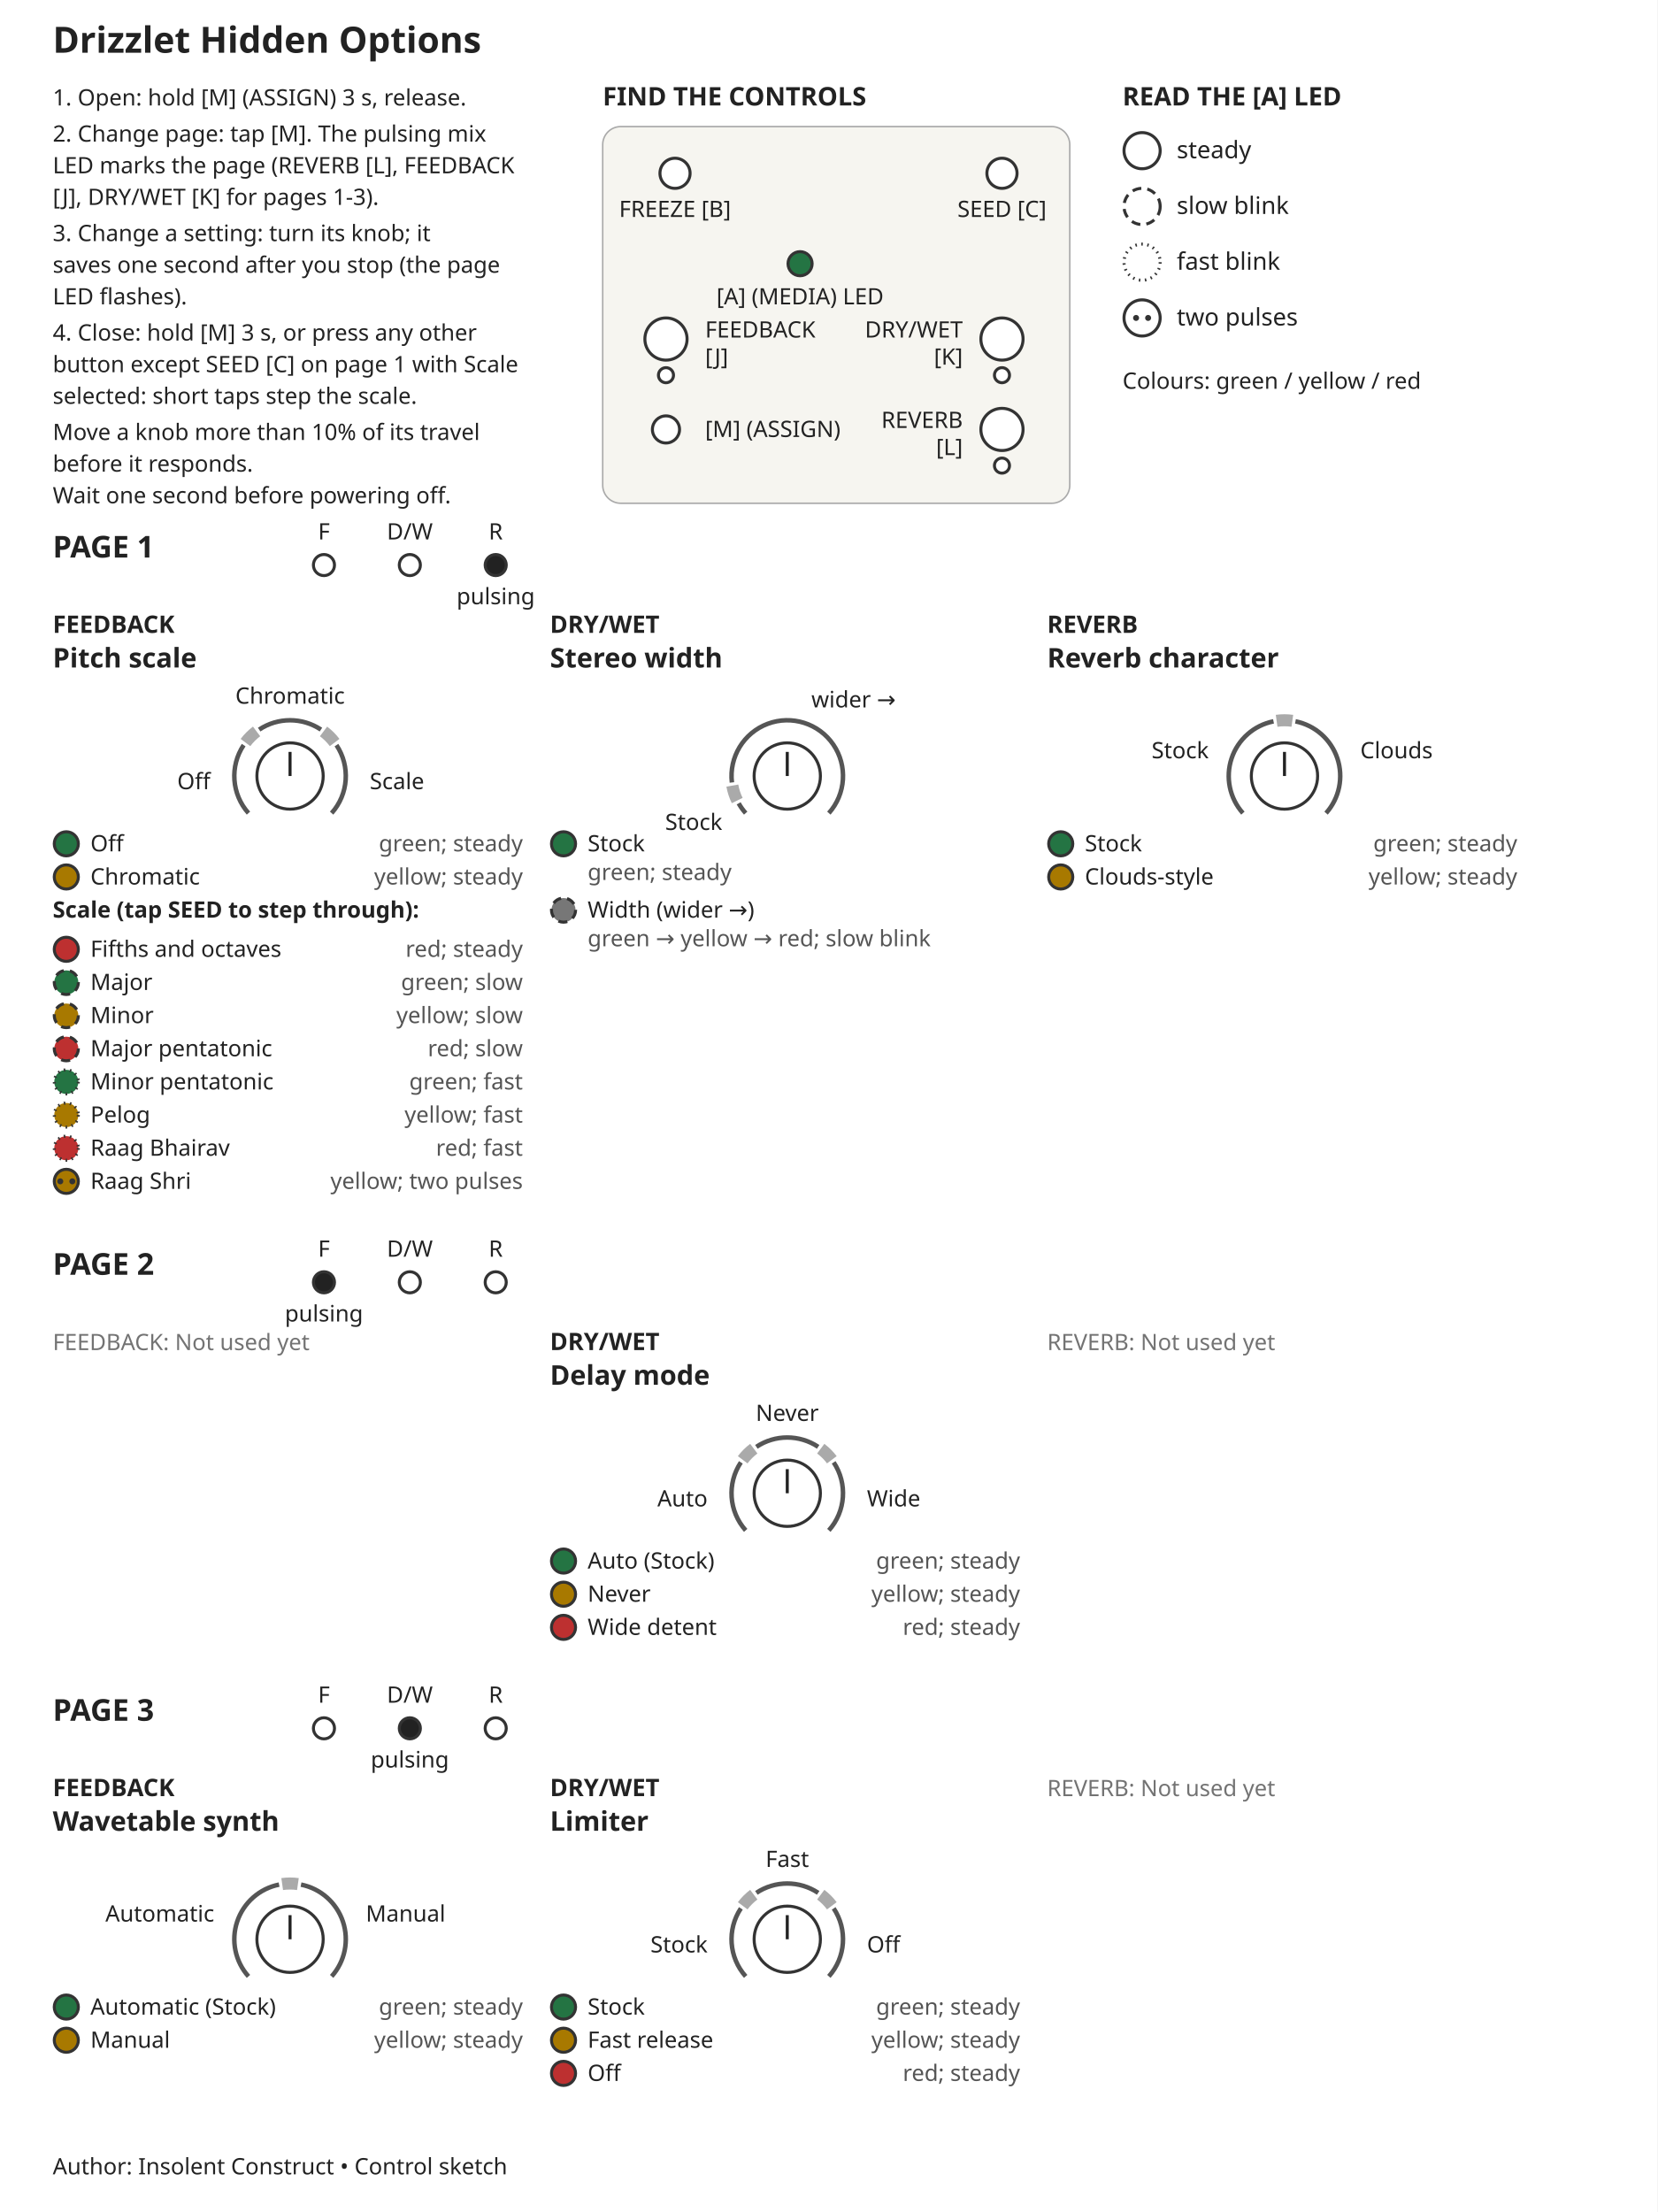
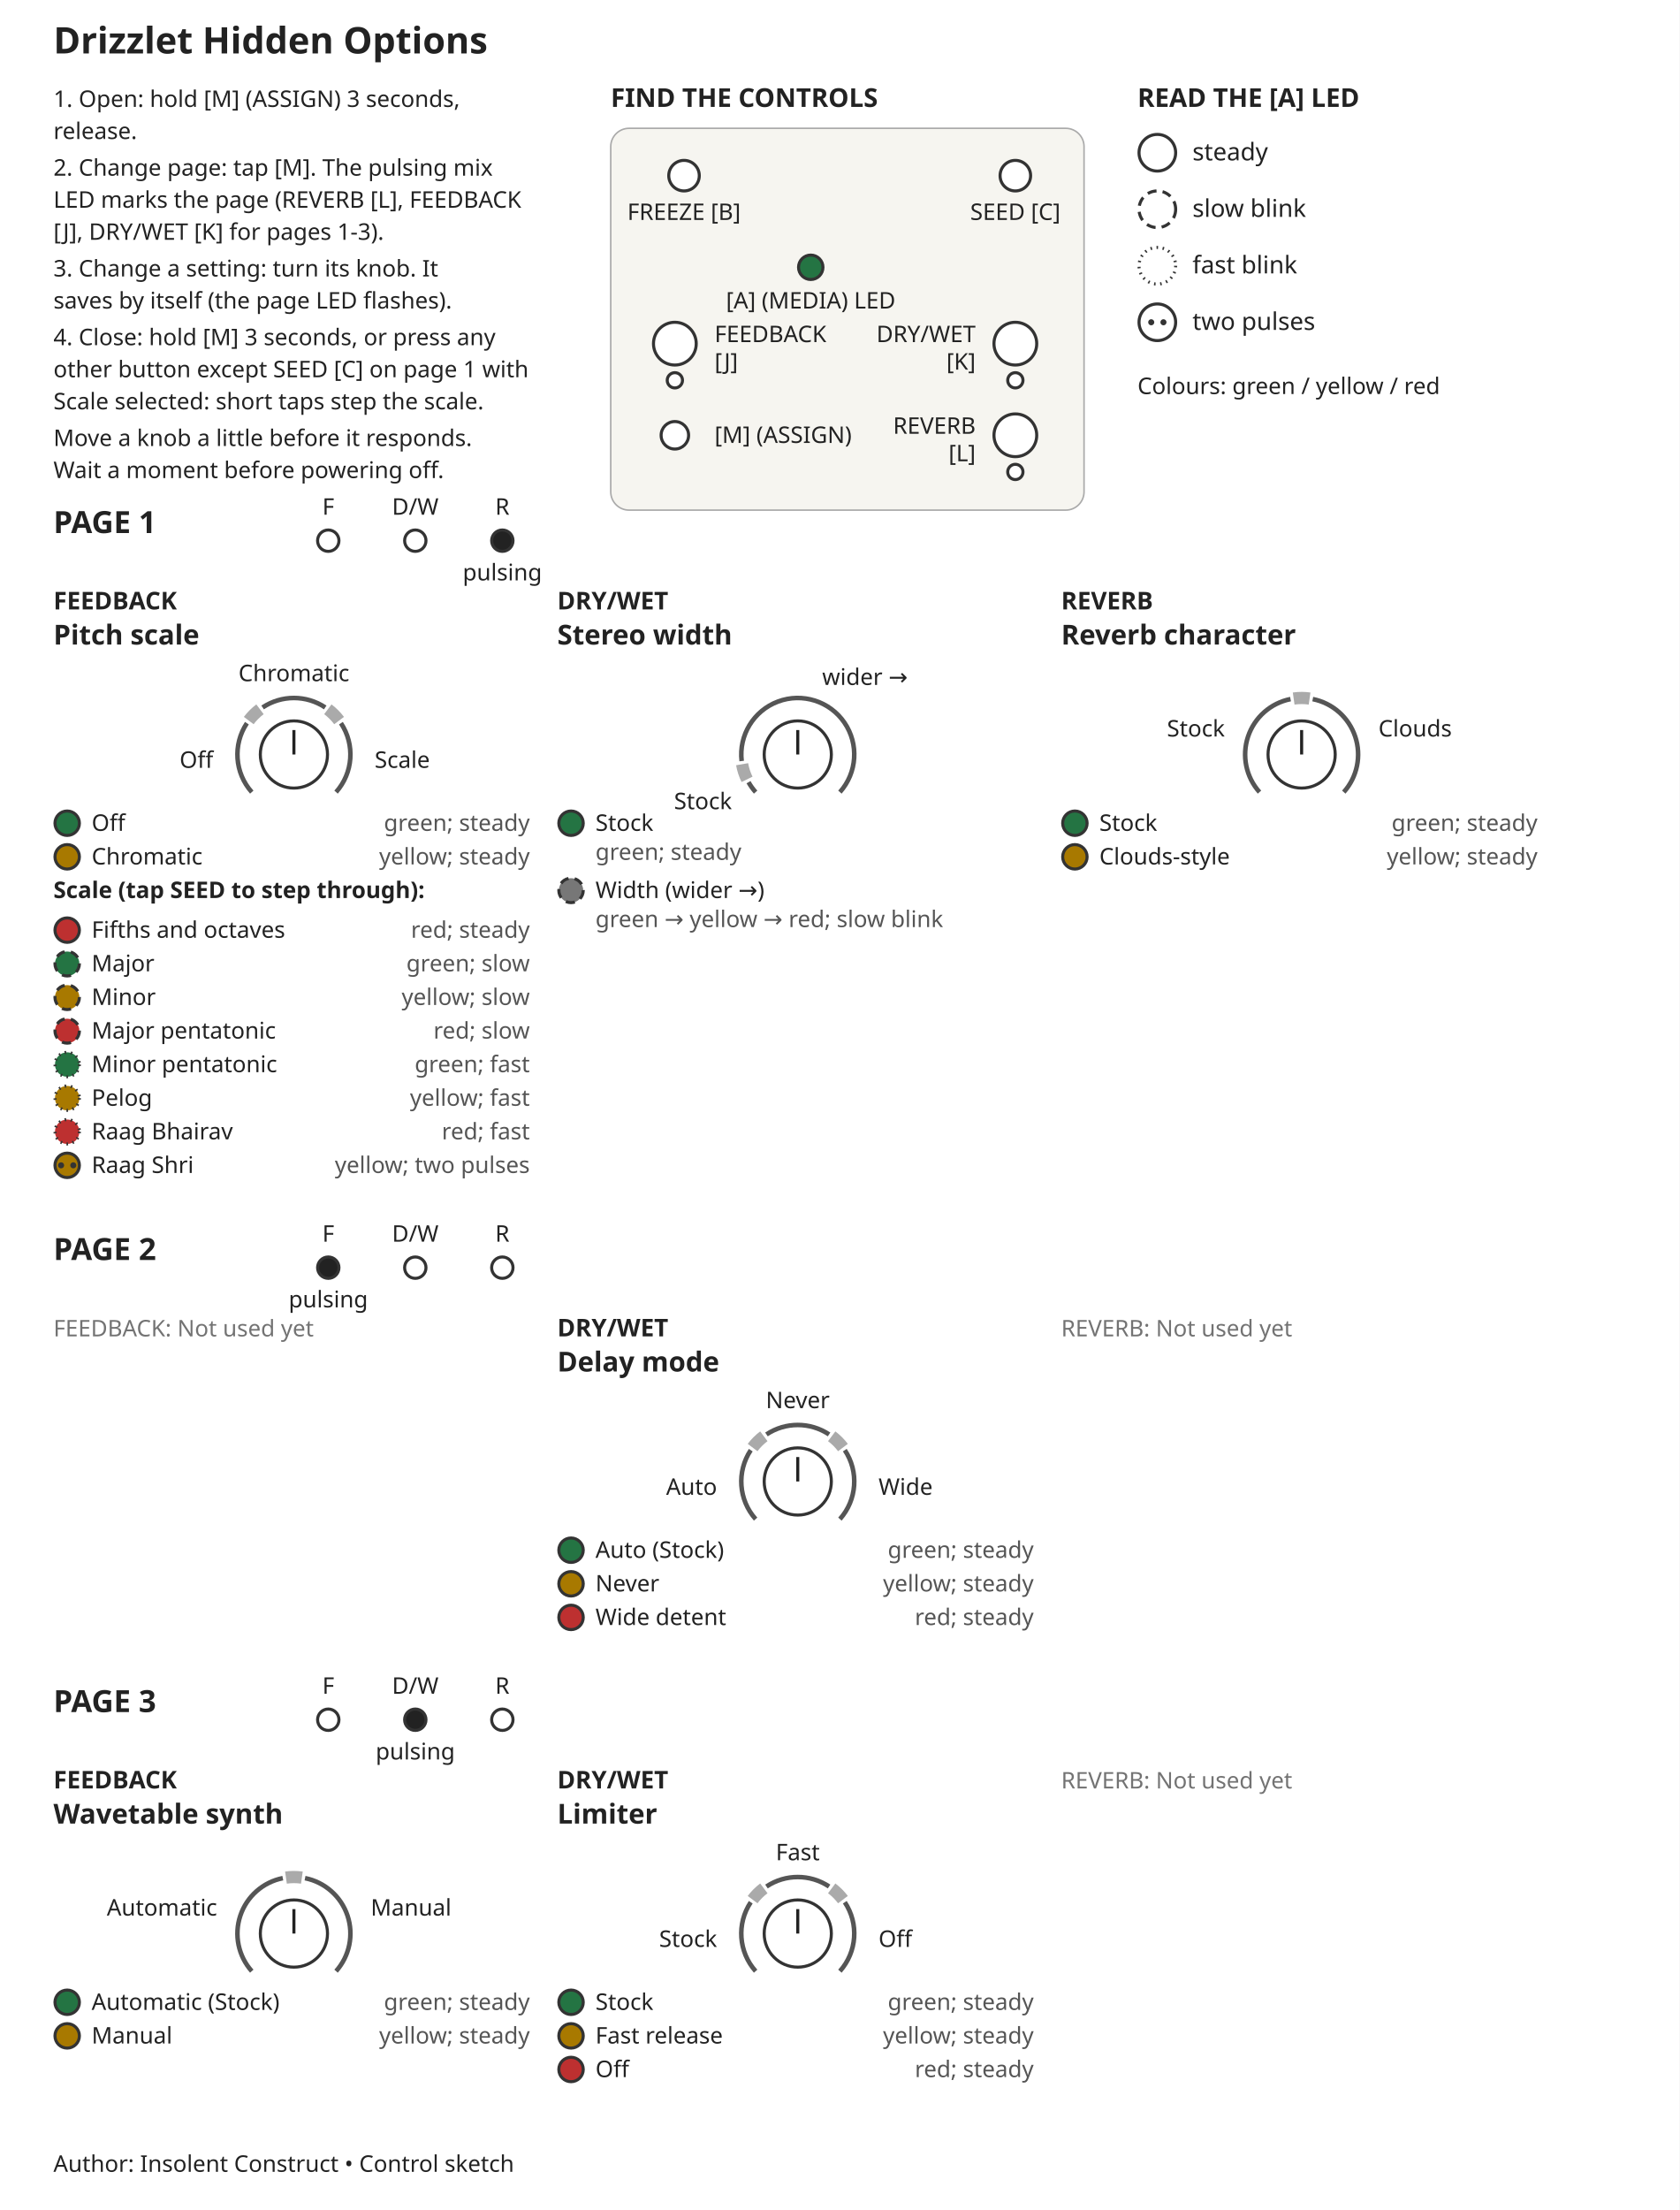
- <svg xmlns="http://www.w3.org/2000/svg" width="190mm" height="253.56mm" viewBox="0 0 1100 1468" role="img" aria-labelledby="title desc">
+ <svg xmlns="http://www.w3.org/2000/svg" width="190mm" height="249.94mm" viewBox="0 0 1100 1447" role="img" aria-labelledby="title desc">
  <rect width="100%" height="100%" fill="white" />
  <g font-family="sans-serif" fill="#222">
    <text x="35" y="35" font-size="24" font-weight="bold" fill="#222" text-anchor="start">Drizzlet Hidden Options</text>
-     <text x="35" y="70" font-size="15" font-weight="normal" fill="#222" text-anchor="start">1. Open: hold [M] (ASSIGN) 3 s, release.</text>
-     <text x="35" y="94" font-size="15" font-weight="normal" fill="#222" text-anchor="start">2. Change page: tap [M]. The pulsing mix</text>
-     <text x="35" y="115" font-size="15" font-weight="normal" fill="#222" text-anchor="start">LED marks the page (REVERB [L], FEEDBACK</text>
-     <text x="35" y="136" font-size="15" font-weight="normal" fill="#222" text-anchor="start">[J], DRY/WET [K] for pages 1-3).</text>
-     <text x="35" y="160" font-size="15" font-weight="normal" fill="#222" text-anchor="start">3. Change a setting: turn its knob; it</text>
-     <text x="35" y="181" font-size="15" font-weight="normal" fill="#222" text-anchor="start">saves one second after you stop (the page</text>
-     <text x="35" y="202" font-size="15" font-weight="normal" fill="#222" text-anchor="start">LED flashes).</text>
-     <text x="35" y="226" font-size="15" font-weight="normal" fill="#222" text-anchor="start">4. Close: hold [M] 3 s, or press any other</text>
-     <text x="35" y="247" font-size="15" font-weight="normal" fill="#222" text-anchor="start">button except SEED [C] on page 1 with Scale</text>
-     <text x="35" y="268" font-size="15" font-weight="normal" fill="#222" text-anchor="start">selected: short taps step the scale.</text>
-     <text x="35" y="292" font-size="15" font-weight="normal" fill="#222" text-anchor="start">Move a knob more than 10% of its travel</text>
-     <text x="35" y="313" font-size="15" font-weight="normal" fill="#222" text-anchor="start">before it responds.</text>
-     <text x="35" y="334" font-size="15" font-weight="normal" fill="#222" text-anchor="start">Wait one second before powering off.</text>
+     <text x="35" y="70" font-size="15" font-weight="normal" fill="#222" text-anchor="start">1. Open: hold [M] (ASSIGN) 3 seconds,</text>
+     <text x="35" y="91" font-size="15" font-weight="normal" fill="#222" text-anchor="start">release.</text>
+     <text x="35" y="115" font-size="15" font-weight="normal" fill="#222" text-anchor="start">2. Change page: tap [M]. The pulsing mix</text>
+     <text x="35" y="136" font-size="15" font-weight="normal" fill="#222" text-anchor="start">LED marks the page (REVERB [L], FEEDBACK</text>
+     <text x="35" y="157" font-size="15" font-weight="normal" fill="#222" text-anchor="start">[J], DRY/WET [K] for pages 1-3).</text>
+     <text x="35" y="181" font-size="15" font-weight="normal" fill="#222" text-anchor="start">3. Change a setting: turn its knob. It</text>
+     <text x="35" y="202" font-size="15" font-weight="normal" fill="#222" text-anchor="start">saves by itself (the page LED flashes).</text>
+     <text x="35" y="226" font-size="15" font-weight="normal" fill="#222" text-anchor="start">4. Close: hold [M] 3 seconds, or press any</text>
+     <text x="35" y="247" font-size="15" font-weight="normal" fill="#222" text-anchor="start">other button except SEED [C] on page 1 with</text>
+     <text x="35" y="268" font-size="15" font-weight="normal" fill="#222" text-anchor="start">Scale selected: short taps step the scale.</text>
+     <text x="35" y="292" font-size="15" font-weight="normal" fill="#222" text-anchor="start">Move a knob a little before it responds.</text>
+     <text x="35" y="313" font-size="15" font-weight="normal" fill="#222" text-anchor="start">Wait a moment before powering off.</text>
    <text x="400" y="70" font-size="17" font-weight="bold" fill="#222" text-anchor="start">FIND THE CONTROLS</text>
    <rect x="400" y="84" width="310" height="250" rx="12" fill="#f6f5f0" stroke="#aaa" />
    <circle cx="448" cy="115" r="10" fill="white" stroke="#333" stroke-width="2" />
    <text x="448" y="144" font-size="15" font-weight="normal" fill="#222" text-anchor="middle">FREEZE [B]</text>
    <circle cx="665" cy="115" r="10" fill="white" stroke="#333" stroke-width="2" />
    <text x="665" y="144" font-size="15" font-weight="normal" fill="#222" text-anchor="middle">SEED [C]</text>
    <circle cx="531" cy="175" r="8" fill="#247443" stroke="#333" stroke-width="2" />
    <text x="531" y="202" font-size="15" font-weight="normal" fill="#222" text-anchor="middle">[A] (MEDIA) LED</text>
    <circle cx="442" cy="225" r="14" fill="white" stroke="#333" stroke-width="2" />
    <circle cx="442" cy="249" r="5" fill="white" stroke="#333" stroke-width="2" />
    <text x="468" y="224" font-size="15" font-weight="normal" fill="#222" text-anchor="start">FEEDBACK</text>
    <text x="468" y="242" font-size="15" font-weight="normal" fill="#222" text-anchor="start">[J]</text>
    <circle cx="665" cy="225" r="14" fill="white" stroke="#333" stroke-width="2" />
    <circle cx="665" cy="249" r="5" fill="white" stroke="#333" stroke-width="2" />
    <text x="639" y="224" font-size="15" font-weight="normal" fill="#222" text-anchor="end">DRY/WET</text>
    <text x="639" y="242" font-size="15" font-weight="normal" fill="#222" text-anchor="end">[K]</text>
    <circle cx="665" cy="285" r="14" fill="white" stroke="#333" stroke-width="2" />
    <circle cx="665" cy="309" r="5" fill="white" stroke="#333" stroke-width="2" />
    <text x="639" y="284" font-size="15" font-weight="normal" fill="#222" text-anchor="end">REVERB</text>
    <text x="639" y="302" font-size="15" font-weight="normal" fill="#222" text-anchor="end">[L]</text>
    <circle cx="442" cy="285" r="9" fill="white" stroke="#333" stroke-width="2" />
    <text x="468" y="290" font-size="15" font-weight="normal" fill="#222" text-anchor="start">[M] (ASSIGN)</text>
    <text x="745" y="70" font-size="17" font-weight="bold" fill="#222" text-anchor="start">READ THE [A] LED</text>
    <circle cx="758" cy="100" r="12" fill="white" stroke="#333" stroke-width="2" />
    <text x="781" y="105" font-size="16" font-weight="normal" fill="#222" text-anchor="start">steady</text>
    <circle cx="758" cy="137" r="12" fill="white" stroke="#333" stroke-width="2" stroke-dasharray="6 4" />
    <text x="781" y="142" font-size="16" font-weight="normal" fill="#222" text-anchor="start">slow blink</text>
    <circle cx="758" cy="174" r="12" fill="white" stroke="#333" stroke-width="2" stroke-dasharray="1 3" />
    <text x="781" y="179" font-size="16" font-weight="normal" fill="#222" text-anchor="start">fast blink</text>
    <circle cx="758" cy="211" r="12" fill="white" stroke="#333" stroke-width="2" />
    <circle cx="754" cy="211" r="1" fill="#222" stroke="#333" stroke-width="2" />
    <circle cx="762" cy="211" r="1" fill="#222" stroke="#333" stroke-width="2" />
    <text x="781" y="216" font-size="16" font-weight="normal" fill="#222" text-anchor="start">two pulses</text>
    <text x="745" y="258" font-size="15" font-weight="normal" fill="#222" text-anchor="start">Colours: green / yellow / red</text>
-     <text x="35" y="370" font-size="20" font-weight="bold" fill="#222" text-anchor="start">PAGE 1</text>
-     <text x="215" y="358" font-size="15" font-weight="normal" fill="#222" text-anchor="middle">F</text>
-     <circle cx="215" cy="375" r="7" fill="white" stroke="#333" stroke-width="2" />
-     <text x="272" y="358" font-size="15" font-weight="normal" fill="#222" text-anchor="middle">D/W</text>
-     <circle cx="272" cy="375" r="7" fill="white" stroke="#333" stroke-width="2" />
-     <text x="329" y="358" font-size="15" font-weight="normal" fill="#222" text-anchor="middle">R</text>
-     <circle cx="329" cy="375" r="7" fill="#222" stroke="#333" stroke-width="2" />
-     <text x="329" y="401" font-size="15" font-weight="normal" fill="#222" text-anchor="middle">pulsing</text>
-     <text x="35" y="420" font-size="16" font-weight="bold" fill="#222" text-anchor="start">FEEDBACK</text>
-     <text x="35" y="443" font-size="18" font-weight="bold" fill="#222" text-anchor="start">Pitch scale</text>
-     <circle cx="192.5" cy="515" r="22" fill="white" stroke="#333" stroke-width="2" />
-     <path d="M 192.5 515 v -16" stroke="#222" stroke-width="2" />
-     <path d="M 164.900 539.642 A 37 37 0 0 1 161.703 494.492" fill="none" stroke="#555" stroke-width="3" />
-     <text x="139.63" y="523.74" font-size="15" font-weight="normal" fill="#222" text-anchor="end">Off</text>
-     <path d="M 171.992 484.203 A 37 37 0 0 1 213.008 484.203" fill="none" stroke="#555" stroke-width="3" />
-     <text x="192.5" y="467.0" font-size="15" font-weight="normal" fill="#222" text-anchor="middle">Chromatic</text>
-     <path d="M 223.297 494.492 A 37 37 0 0 1 220.100 539.642" fill="none" stroke="#555" stroke-width="3" />
-     <text x="245.37" y="523.74" font-size="15" font-weight="normal" fill="#222" text-anchor="start">Scale</text>
-     <path d="M 162.912 492.784 A 37 37 0 0 1 170.284 485.412" fill="none" stroke="#aaa" stroke-width="8" />
-     <path d="M 214.716 485.412 A 37 37 0 0 1 222.088 492.784" fill="none" stroke="#aaa" stroke-width="8" />
-     <circle cx="44" cy="560" r="8" fill="#247443" stroke="#333" stroke-width="2" />
-     <text x="60" y="565" font-size="15" font-weight="normal" fill="#222" text-anchor="start">Off</text>
-     <text x="347" y="565" font-size="15" font-weight="normal" fill="#555" text-anchor="end">green; steady</text>
-     <circle cx="44" cy="582" r="8" fill="#a87900" stroke="#333" stroke-width="2" />
-     <text x="60" y="587" font-size="15" font-weight="normal" fill="#222" text-anchor="start">Chromatic</text>
-     <text x="347" y="587" font-size="15" font-weight="normal" fill="#555" text-anchor="end">yellow; steady</text>
-     <text x="35" y="609" font-size="15" font-weight="bold" fill="#222" text-anchor="start">Scale (tap SEED to step through):</text>
-     <circle cx="44" cy="630" r="8" fill="#bd3030" stroke="#333" stroke-width="2" />
-     <text x="60" y="635" font-size="15" font-weight="normal" fill="#222" text-anchor="start">Fifths and octaves</text>
-     <text x="347" y="635" font-size="15" font-weight="normal" fill="#555" text-anchor="end">red; steady</text>
-     <circle cx="44" cy="652" r="8" fill="#247443" stroke="#333" stroke-width="2" stroke-dasharray="6 4" />
-     <text x="60" y="657" font-size="15" font-weight="normal" fill="#222" text-anchor="start">Major</text>
-     <text x="347" y="657" font-size="15" font-weight="normal" fill="#555" text-anchor="end">green; slow</text>
-     <circle cx="44" cy="674" r="8" fill="#a87900" stroke="#333" stroke-width="2" stroke-dasharray="6 4" />
-     <text x="60" y="679" font-size="15" font-weight="normal" fill="#222" text-anchor="start">Minor</text>
-     <text x="347" y="679" font-size="15" font-weight="normal" fill="#555" text-anchor="end">yellow; slow</text>
-     <circle cx="44" cy="696" r="8" fill="#bd3030" stroke="#333" stroke-width="2" stroke-dasharray="6 4" />
-     <text x="60" y="701" font-size="15" font-weight="normal" fill="#222" text-anchor="start">Major pentatonic</text>
-     <text x="347" y="701" font-size="15" font-weight="normal" fill="#555" text-anchor="end">red; slow</text>
-     <circle cx="44" cy="718" r="8" fill="#247443" stroke="#333" stroke-width="2" stroke-dasharray="1 3" />
-     <text x="60" y="723" font-size="15" font-weight="normal" fill="#222" text-anchor="start">Minor pentatonic</text>
-     <text x="347" y="723" font-size="15" font-weight="normal" fill="#555" text-anchor="end">green; fast</text>
-     <circle cx="44" cy="740" r="8" fill="#a87900" stroke="#333" stroke-width="2" stroke-dasharray="1 3" />
-     <text x="60" y="745" font-size="15" font-weight="normal" fill="#222" text-anchor="start">Pelog</text>
-     <text x="347" y="745" font-size="15" font-weight="normal" fill="#555" text-anchor="end">yellow; fast</text>
-     <circle cx="44" cy="762" r="8" fill="#bd3030" stroke="#333" stroke-width="2" stroke-dasharray="1 3" />
-     <text x="60" y="767" font-size="15" font-weight="normal" fill="#222" text-anchor="start">Raag Bhairav</text>
-     <text x="347" y="767" font-size="15" font-weight="normal" fill="#555" text-anchor="end">red; fast</text>
-     <circle cx="44" cy="784" r="8" fill="#a87900" stroke="#333" stroke-width="2" />
-     <circle cx="40" cy="784" r="1" fill="#222" stroke="#333" stroke-width="2" />
-     <circle cx="48" cy="784" r="1" fill="#222" stroke="#333" stroke-width="2" />
-     <text x="60" y="789" font-size="15" font-weight="normal" fill="#222" text-anchor="start">Raag Shri</text>
-     <text x="347" y="789" font-size="15" font-weight="normal" fill="#555" text-anchor="end">yellow; two pulses</text>
-     <text x="365" y="420" font-size="16" font-weight="bold" fill="#222" text-anchor="start">DRY/WET</text>
-     <text x="365" y="443" font-size="18" font-weight="bold" fill="#222" text-anchor="start">Stereo width</text>
-     <circle cx="522.5" cy="515" r="22" fill="white" stroke="#333" stroke-width="2" />
-     <path d="M 522.5 515 v -16" stroke="#222" stroke-width="2" />
-     <path d="M 494.900 539.642 A 37 37 0 0 1 490.246 533.130" fill="none" stroke="#555" stroke-width="3" />
-     <text x="479.38" y="550.81" font-size="15" font-weight="normal" fill="#222" text-anchor="end">Stock</text>
-     <path d="M 485.750 519.291 A 37 37 0 1 1 550.100 539.642" fill="none" stroke="#555" stroke-width="3" />
-     <text x="538.48" y="469.47" font-size="15" font-weight="normal" fill="#222" text-anchor="start">wider →</text>
-     <path d="M 489.273 531.278 A 37 37 0 0 1 486.051 521.361" fill="none" stroke="#aaa" stroke-width="8" />
-     <circle cx="374" cy="560" r="8" fill="#247443" stroke="#333" stroke-width="2" />
-     <text x="390" y="565" font-size="15" font-weight="normal" fill="#222" text-anchor="start">Stock</text>
-     <text x="390" y="584" font-size="15" font-weight="normal" fill="#555" text-anchor="start">green; steady</text>
-     <circle cx="374" cy="604" r="8" fill="#777" stroke="#333" stroke-width="2" stroke-dasharray="6 4" />
-     <text x="390" y="609" font-size="15" font-weight="normal" fill="#222" text-anchor="start">Width (wider →)</text>
-     <text x="390" y="628" font-size="15" font-weight="normal" fill="#555" text-anchor="start">green → yellow → red; slow blink</text>
-     <text x="695" y="420" font-size="16" font-weight="bold" fill="#222" text-anchor="start">REVERB</text>
-     <text x="695" y="443" font-size="18" font-weight="bold" fill="#222" text-anchor="start">Reverb character</text>
-     <circle cx="852.5" cy="515" r="22" fill="white" stroke="#333" stroke-width="2" />
-     <path d="M 852.5 515 v -16" stroke="#222" stroke-width="2" />
-     <path d="M 824.900 539.642 A 37 37 0 0 1 845.225 478.722" fill="none" stroke="#555" stroke-width="3" />
-     <text x="802.22" y="503.23" font-size="15" font-weight="normal" fill="#222" text-anchor="end">Stock</text>
-     <path d="M 859.775 478.722 A 37 37 0 0 1 880.100 539.642" fill="none" stroke="#555" stroke-width="3" />
-     <text x="902.78" y="503.23" font-size="15" font-weight="normal" fill="#222" text-anchor="start">Clouds</text>
-     <path d="M 847.287 478.369 A 37 37 0 0 1 857.713 478.369" fill="none" stroke="#aaa" stroke-width="8" />
-     <circle cx="704" cy="560" r="8" fill="#247443" stroke="#333" stroke-width="2" />
-     <text x="720" y="565" font-size="15" font-weight="normal" fill="#222" text-anchor="start">Stock</text>
-     <text x="1007" y="565" font-size="15" font-weight="normal" fill="#555" text-anchor="end">green; steady</text>
-     <circle cx="704" cy="582" r="8" fill="#a87900" stroke="#333" stroke-width="2" />
-     <text x="720" y="587" font-size="15" font-weight="normal" fill="#222" text-anchor="start">Clouds-style</text>
-     <text x="1007" y="587" font-size="15" font-weight="normal" fill="#555" text-anchor="end">yellow; steady</text>
-     <text x="35" y="846" font-size="20" font-weight="bold" fill="#222" text-anchor="start">PAGE 2</text>
-     <text x="215" y="834" font-size="15" font-weight="normal" fill="#222" text-anchor="middle">F</text>
-     <circle cx="215" cy="851" r="7" fill="#222" stroke="#333" stroke-width="2" />
-     <text x="215" y="877" font-size="15" font-weight="normal" fill="#222" text-anchor="middle">pulsing</text>
-     <text x="272" y="834" font-size="15" font-weight="normal" fill="#222" text-anchor="middle">D/W</text>
-     <circle cx="272" cy="851" r="7" fill="white" stroke="#333" stroke-width="2" />
-     <text x="329" y="834" font-size="15" font-weight="normal" fill="#222" text-anchor="middle">R</text>
-     <circle cx="329" cy="851" r="7" fill="white" stroke="#333" stroke-width="2" />
-     <text x="35" y="896" font-size="15" font-weight="normal" fill="#737373" text-anchor="start">FEEDBACK: Not used yet</text>
-     <text x="365" y="896" font-size="16" font-weight="bold" fill="#222" text-anchor="start">DRY/WET</text>
-     <text x="365" y="919" font-size="18" font-weight="bold" fill="#222" text-anchor="start">Delay mode</text>
-     <circle cx="522.5" cy="991" r="22" fill="white" stroke="#333" stroke-width="2" />
-     <path d="M 522.5 991 v -16" stroke="#222" stroke-width="2" />
-     <path d="M 494.900 1015.642 A 37 37 0 0 1 491.703 970.492" fill="none" stroke="#555" stroke-width="3" />
-     <text x="469.63" y="999.74" font-size="15" font-weight="normal" fill="#222" text-anchor="end">Auto</text>
-     <path d="M 501.992 960.203 A 37 37 0 0 1 543.008 960.203" fill="none" stroke="#555" stroke-width="3" />
-     <text x="522.5" y="943.0" font-size="15" font-weight="normal" fill="#222" text-anchor="middle">Never</text>
-     <path d="M 553.297 970.492 A 37 37 0 0 1 550.100 1015.642" fill="none" stroke="#555" stroke-width="3" />
-     <text x="575.37" y="999.74" font-size="15" font-weight="normal" fill="#222" text-anchor="start">Wide</text>
-     <path d="M 492.912 968.784 A 37 37 0 0 1 500.284 961.412" fill="none" stroke="#aaa" stroke-width="8" />
-     <path d="M 544.716 961.412 A 37 37 0 0 1 552.088 968.784" fill="none" stroke="#aaa" stroke-width="8" />
-     <circle cx="374" cy="1036" r="8" fill="#247443" stroke="#333" stroke-width="2" />
-     <text x="390" y="1041" font-size="15" font-weight="normal" fill="#222" text-anchor="start">Auto (Stock)</text>
-     <text x="677" y="1041" font-size="15" font-weight="normal" fill="#555" text-anchor="end">green; steady</text>
-     <circle cx="374" cy="1058" r="8" fill="#a87900" stroke="#333" stroke-width="2" />
-     <text x="390" y="1063" font-size="15" font-weight="normal" fill="#222" text-anchor="start">Never</text>
-     <text x="677" y="1063" font-size="15" font-weight="normal" fill="#555" text-anchor="end">yellow; steady</text>
-     <circle cx="374" cy="1080" r="8" fill="#bd3030" stroke="#333" stroke-width="2" />
-     <text x="390" y="1085" font-size="15" font-weight="normal" fill="#222" text-anchor="start">Wide detent</text>
-     <text x="677" y="1085" font-size="15" font-weight="normal" fill="#555" text-anchor="end">red; steady</text>
-     <text x="695" y="896" font-size="15" font-weight="normal" fill="#737373" text-anchor="start">REVERB: Not used yet</text>
-     <text x="35" y="1142" font-size="20" font-weight="bold" fill="#222" text-anchor="start">PAGE 3</text>
-     <text x="215" y="1130" font-size="15" font-weight="normal" fill="#222" text-anchor="middle">F</text>
-     <circle cx="215" cy="1147" r="7" fill="white" stroke="#333" stroke-width="2" />
-     <text x="272" y="1130" font-size="15" font-weight="normal" fill="#222" text-anchor="middle">D/W</text>
-     <circle cx="272" cy="1147" r="7" fill="#222" stroke="#333" stroke-width="2" />
-     <text x="272" y="1173" font-size="15" font-weight="normal" fill="#222" text-anchor="middle">pulsing</text>
-     <text x="329" y="1130" font-size="15" font-weight="normal" fill="#222" text-anchor="middle">R</text>
-     <circle cx="329" cy="1147" r="7" fill="white" stroke="#333" stroke-width="2" />
-     <text x="35" y="1192" font-size="16" font-weight="bold" fill="#222" text-anchor="start">FEEDBACK</text>
-     <text x="35" y="1215" font-size="18" font-weight="bold" fill="#222" text-anchor="start">Wavetable synth</text>
-     <circle cx="192.5" cy="1287" r="22" fill="white" stroke="#333" stroke-width="2" />
-     <path d="M 192.5 1287 v -16" stroke="#222" stroke-width="2" />
-     <path d="M 164.900 1311.642 A 37 37 0 0 1 185.225 1250.722" fill="none" stroke="#555" stroke-width="3" />
-     <text x="142.22" y="1275.23" font-size="15" font-weight="normal" fill="#222" text-anchor="end">Automatic</text>
-     <path d="M 199.775 1250.722 A 37 37 0 0 1 220.100 1311.642" fill="none" stroke="#555" stroke-width="3" />
-     <text x="242.78" y="1275.23" font-size="15" font-weight="normal" fill="#222" text-anchor="start">Manual</text>
-     <path d="M 187.287 1250.369 A 37 37 0 0 1 197.713 1250.369" fill="none" stroke="#aaa" stroke-width="8" />
-     <circle cx="44" cy="1332" r="8" fill="#247443" stroke="#333" stroke-width="2" />
-     <text x="60" y="1337" font-size="15" font-weight="normal" fill="#222" text-anchor="start">Automatic (Stock)</text>
-     <text x="347" y="1337" font-size="15" font-weight="normal" fill="#555" text-anchor="end">green; steady</text>
-     <circle cx="44" cy="1354" r="8" fill="#a87900" stroke="#333" stroke-width="2" />
-     <text x="60" y="1359" font-size="15" font-weight="normal" fill="#222" text-anchor="start">Manual</text>
-     <text x="347" y="1359" font-size="15" font-weight="normal" fill="#555" text-anchor="end">yellow; steady</text>
-     <text x="365" y="1192" font-size="16" font-weight="bold" fill="#222" text-anchor="start">DRY/WET</text>
-     <text x="365" y="1215" font-size="18" font-weight="bold" fill="#222" text-anchor="start">Limiter</text>
-     <circle cx="522.5" cy="1287" r="22" fill="white" stroke="#333" stroke-width="2" />
-     <path d="M 522.5 1287 v -16" stroke="#222" stroke-width="2" />
-     <path d="M 494.900 1311.642 A 37 37 0 0 1 491.703 1266.492" fill="none" stroke="#555" stroke-width="3" />
-     <text x="469.63" y="1295.74" font-size="15" font-weight="normal" fill="#222" text-anchor="end">Stock</text>
-     <path d="M 501.992 1256.203 A 37 37 0 0 1 543.008 1256.203" fill="none" stroke="#555" stroke-width="3" />
-     <text x="522.5" y="1239.0" font-size="15" font-weight="normal" fill="#222" text-anchor="middle">Fast</text>
-     <path d="M 553.297 1266.492 A 37 37 0 0 1 550.100 1311.642" fill="none" stroke="#555" stroke-width="3" />
-     <text x="575.37" y="1295.74" font-size="15" font-weight="normal" fill="#222" text-anchor="start">Off</text>
-     <path d="M 492.912 1264.784 A 37 37 0 0 1 500.284 1257.412" fill="none" stroke="#aaa" stroke-width="8" />
-     <path d="M 544.716 1257.412 A 37 37 0 0 1 552.088 1264.784" fill="none" stroke="#aaa" stroke-width="8" />
-     <circle cx="374" cy="1332" r="8" fill="#247443" stroke="#333" stroke-width="2" />
-     <text x="390" y="1337" font-size="15" font-weight="normal" fill="#222" text-anchor="start">Stock</text>
-     <text x="677" y="1337" font-size="15" font-weight="normal" fill="#555" text-anchor="end">green; steady</text>
-     <circle cx="374" cy="1354" r="8" fill="#a87900" stroke="#333" stroke-width="2" />
-     <text x="390" y="1359" font-size="15" font-weight="normal" fill="#222" text-anchor="start">Fast release</text>
-     <text x="677" y="1359" font-size="15" font-weight="normal" fill="#555" text-anchor="end">yellow; steady</text>
-     <circle cx="374" cy="1376" r="8" fill="#bd3030" stroke="#333" stroke-width="2" />
-     <text x="390" y="1381" font-size="15" font-weight="normal" fill="#222" text-anchor="start">Off</text>
-     <text x="677" y="1381" font-size="15" font-weight="normal" fill="#555" text-anchor="end">red; steady</text>
-     <text x="695" y="1192" font-size="15" font-weight="normal" fill="#737373" text-anchor="start">REVERB: Not used yet</text>
-     <text x="35" y="1443" font-size="15" font-weight="normal" fill="#222" text-anchor="start">Author: Insolent Construct • Control sketch</text>
+     <text x="35" y="349" font-size="20" font-weight="bold" fill="#222" text-anchor="start">PAGE 1</text>
+     <text x="215" y="337" font-size="15" font-weight="normal" fill="#222" text-anchor="middle">F</text>
+     <circle cx="215" cy="354" r="7" fill="white" stroke="#333" stroke-width="2" />
+     <text x="272" y="337" font-size="15" font-weight="normal" fill="#222" text-anchor="middle">D/W</text>
+     <circle cx="272" cy="354" r="7" fill="white" stroke="#333" stroke-width="2" />
+     <text x="329" y="337" font-size="15" font-weight="normal" fill="#222" text-anchor="middle">R</text>
+     <circle cx="329" cy="354" r="7" fill="#222" stroke="#333" stroke-width="2" />
+     <text x="329" y="380" font-size="15" font-weight="normal" fill="#222" text-anchor="middle">pulsing</text>
+     <text x="35" y="399" font-size="16" font-weight="bold" fill="#222" text-anchor="start">FEEDBACK</text>
+     <text x="35" y="422" font-size="18" font-weight="bold" fill="#222" text-anchor="start">Pitch scale</text>
+     <circle cx="192.5" cy="494" r="22" fill="white" stroke="#333" stroke-width="2" />
+     <path d="M 192.5 494 v -16" stroke="#222" stroke-width="2" />
+     <path d="M 164.900 518.642 A 37 37 0 0 1 161.703 473.492" fill="none" stroke="#555" stroke-width="3" />
+     <text x="139.63" y="502.74" font-size="15" font-weight="normal" fill="#222" text-anchor="end">Off</text>
+     <path d="M 171.992 463.203 A 37 37 0 0 1 213.008 463.203" fill="none" stroke="#555" stroke-width="3" />
+     <text x="192.5" y="446.0" font-size="15" font-weight="normal" fill="#222" text-anchor="middle">Chromatic</text>
+     <path d="M 223.297 473.492 A 37 37 0 0 1 220.100 518.642" fill="none" stroke="#555" stroke-width="3" />
+     <text x="245.37" y="502.74" font-size="15" font-weight="normal" fill="#222" text-anchor="start">Scale</text>
+     <path d="M 162.912 471.784 A 37 37 0 0 1 170.284 464.412" fill="none" stroke="#aaa" stroke-width="8" />
+     <path d="M 214.716 464.412 A 37 37 0 0 1 222.088 471.784" fill="none" stroke="#aaa" stroke-width="8" />
+     <circle cx="44" cy="539" r="8" fill="#247443" stroke="#333" stroke-width="2" />
+     <text x="60" y="544" font-size="15" font-weight="normal" fill="#222" text-anchor="start">Off</text>
+     <text x="347" y="544" font-size="15" font-weight="normal" fill="#555" text-anchor="end">green; steady</text>
+     <circle cx="44" cy="561" r="8" fill="#a87900" stroke="#333" stroke-width="2" />
+     <text x="60" y="566" font-size="15" font-weight="normal" fill="#222" text-anchor="start">Chromatic</text>
+     <text x="347" y="566" font-size="15" font-weight="normal" fill="#555" text-anchor="end">yellow; steady</text>
+     <text x="35" y="588" font-size="15" font-weight="bold" fill="#222" text-anchor="start">Scale (tap SEED to step through):</text>
+     <circle cx="44" cy="609" r="8" fill="#bd3030" stroke="#333" stroke-width="2" />
+     <text x="60" y="614" font-size="15" font-weight="normal" fill="#222" text-anchor="start">Fifths and octaves</text>
+     <text x="347" y="614" font-size="15" font-weight="normal" fill="#555" text-anchor="end">red; steady</text>
+     <circle cx="44" cy="631" r="8" fill="#247443" stroke="#333" stroke-width="2" stroke-dasharray="6 4" />
+     <text x="60" y="636" font-size="15" font-weight="normal" fill="#222" text-anchor="start">Major</text>
+     <text x="347" y="636" font-size="15" font-weight="normal" fill="#555" text-anchor="end">green; slow</text>
+     <circle cx="44" cy="653" r="8" fill="#a87900" stroke="#333" stroke-width="2" stroke-dasharray="6 4" />
+     <text x="60" y="658" font-size="15" font-weight="normal" fill="#222" text-anchor="start">Minor</text>
+     <text x="347" y="658" font-size="15" font-weight="normal" fill="#555" text-anchor="end">yellow; slow</text>
+     <circle cx="44" cy="675" r="8" fill="#bd3030" stroke="#333" stroke-width="2" stroke-dasharray="6 4" />
+     <text x="60" y="680" font-size="15" font-weight="normal" fill="#222" text-anchor="start">Major pentatonic</text>
+     <text x="347" y="680" font-size="15" font-weight="normal" fill="#555" text-anchor="end">red; slow</text>
+     <circle cx="44" cy="697" r="8" fill="#247443" stroke="#333" stroke-width="2" stroke-dasharray="1 3" />
+     <text x="60" y="702" font-size="15" font-weight="normal" fill="#222" text-anchor="start">Minor pentatonic</text>
+     <text x="347" y="702" font-size="15" font-weight="normal" fill="#555" text-anchor="end">green; fast</text>
+     <circle cx="44" cy="719" r="8" fill="#a87900" stroke="#333" stroke-width="2" stroke-dasharray="1 3" />
+     <text x="60" y="724" font-size="15" font-weight="normal" fill="#222" text-anchor="start">Pelog</text>
+     <text x="347" y="724" font-size="15" font-weight="normal" fill="#555" text-anchor="end">yellow; fast</text>
+     <circle cx="44" cy="741" r="8" fill="#bd3030" stroke="#333" stroke-width="2" stroke-dasharray="1 3" />
+     <text x="60" y="746" font-size="15" font-weight="normal" fill="#222" text-anchor="start">Raag Bhairav</text>
+     <text x="347" y="746" font-size="15" font-weight="normal" fill="#555" text-anchor="end">red; fast</text>
+     <circle cx="44" cy="763" r="8" fill="#a87900" stroke="#333" stroke-width="2" />
+     <circle cx="40" cy="763" r="1" fill="#222" stroke="#333" stroke-width="2" />
+     <circle cx="48" cy="763" r="1" fill="#222" stroke="#333" stroke-width="2" />
+     <text x="60" y="768" font-size="15" font-weight="normal" fill="#222" text-anchor="start">Raag Shri</text>
+     <text x="347" y="768" font-size="15" font-weight="normal" fill="#555" text-anchor="end">yellow; two pulses</text>
+     <text x="365" y="399" font-size="16" font-weight="bold" fill="#222" text-anchor="start">DRY/WET</text>
+     <text x="365" y="422" font-size="18" font-weight="bold" fill="#222" text-anchor="start">Stereo width</text>
+     <circle cx="522.5" cy="494" r="22" fill="white" stroke="#333" stroke-width="2" />
+     <path d="M 522.5 494 v -16" stroke="#222" stroke-width="2" />
+     <path d="M 494.900 518.642 A 37 37 0 0 1 490.246 512.130" fill="none" stroke="#555" stroke-width="3" />
+     <text x="479.38" y="529.81" font-size="15" font-weight="normal" fill="#222" text-anchor="end">Stock</text>
+     <path d="M 485.750 498.291 A 37 37 0 1 1 550.100 518.642" fill="none" stroke="#555" stroke-width="3" />
+     <text x="538.48" y="448.47" font-size="15" font-weight="normal" fill="#222" text-anchor="start">wider →</text>
+     <path d="M 489.273 510.278 A 37 37 0 0 1 486.051 500.361" fill="none" stroke="#aaa" stroke-width="8" />
+     <circle cx="374" cy="539" r="8" fill="#247443" stroke="#333" stroke-width="2" />
+     <text x="390" y="544" font-size="15" font-weight="normal" fill="#222" text-anchor="start">Stock</text>
+     <text x="390" y="563" font-size="15" font-weight="normal" fill="#555" text-anchor="start">green; steady</text>
+     <circle cx="374" cy="583" r="8" fill="#777" stroke="#333" stroke-width="2" stroke-dasharray="6 4" />
+     <text x="390" y="588" font-size="15" font-weight="normal" fill="#222" text-anchor="start">Width (wider →)</text>
+     <text x="390" y="607" font-size="15" font-weight="normal" fill="#555" text-anchor="start">green → yellow → red; slow blink</text>
+     <text x="695" y="399" font-size="16" font-weight="bold" fill="#222" text-anchor="start">REVERB</text>
+     <text x="695" y="422" font-size="18" font-weight="bold" fill="#222" text-anchor="start">Reverb character</text>
+     <circle cx="852.5" cy="494" r="22" fill="white" stroke="#333" stroke-width="2" />
+     <path d="M 852.5 494 v -16" stroke="#222" stroke-width="2" />
+     <path d="M 824.900 518.642 A 37 37 0 0 1 845.225 457.722" fill="none" stroke="#555" stroke-width="3" />
+     <text x="802.22" y="482.23" font-size="15" font-weight="normal" fill="#222" text-anchor="end">Stock</text>
+     <path d="M 859.775 457.722 A 37 37 0 0 1 880.100 518.642" fill="none" stroke="#555" stroke-width="3" />
+     <text x="902.78" y="482.23" font-size="15" font-weight="normal" fill="#222" text-anchor="start">Clouds</text>
+     <path d="M 847.287 457.369 A 37 37 0 0 1 857.713 457.369" fill="none" stroke="#aaa" stroke-width="8" />
+     <circle cx="704" cy="539" r="8" fill="#247443" stroke="#333" stroke-width="2" />
+     <text x="720" y="544" font-size="15" font-weight="normal" fill="#222" text-anchor="start">Stock</text>
+     <text x="1007" y="544" font-size="15" font-weight="normal" fill="#555" text-anchor="end">green; steady</text>
+     <circle cx="704" cy="561" r="8" fill="#a87900" stroke="#333" stroke-width="2" />
+     <text x="720" y="566" font-size="15" font-weight="normal" fill="#222" text-anchor="start">Clouds-style</text>
+     <text x="1007" y="566" font-size="15" font-weight="normal" fill="#555" text-anchor="end">yellow; steady</text>
+     <text x="35" y="825" font-size="20" font-weight="bold" fill="#222" text-anchor="start">PAGE 2</text>
+     <text x="215" y="813" font-size="15" font-weight="normal" fill="#222" text-anchor="middle">F</text>
+     <circle cx="215" cy="830" r="7" fill="#222" stroke="#333" stroke-width="2" />
+     <text x="215" y="856" font-size="15" font-weight="normal" fill="#222" text-anchor="middle">pulsing</text>
+     <text x="272" y="813" font-size="15" font-weight="normal" fill="#222" text-anchor="middle">D/W</text>
+     <circle cx="272" cy="830" r="7" fill="white" stroke="#333" stroke-width="2" />
+     <text x="329" y="813" font-size="15" font-weight="normal" fill="#222" text-anchor="middle">R</text>
+     <circle cx="329" cy="830" r="7" fill="white" stroke="#333" stroke-width="2" />
+     <text x="35" y="875" font-size="15" font-weight="normal" fill="#737373" text-anchor="start">FEEDBACK: Not used yet</text>
+     <text x="365" y="875" font-size="16" font-weight="bold" fill="#222" text-anchor="start">DRY/WET</text>
+     <text x="365" y="898" font-size="18" font-weight="bold" fill="#222" text-anchor="start">Delay mode</text>
+     <circle cx="522.5" cy="970" r="22" fill="white" stroke="#333" stroke-width="2" />
+     <path d="M 522.5 970 v -16" stroke="#222" stroke-width="2" />
+     <path d="M 494.900 994.642 A 37 37 0 0 1 491.703 949.492" fill="none" stroke="#555" stroke-width="3" />
+     <text x="469.63" y="978.74" font-size="15" font-weight="normal" fill="#222" text-anchor="end">Auto</text>
+     <path d="M 501.992 939.203 A 37 37 0 0 1 543.008 939.203" fill="none" stroke="#555" stroke-width="3" />
+     <text x="522.5" y="922.0" font-size="15" font-weight="normal" fill="#222" text-anchor="middle">Never</text>
+     <path d="M 553.297 949.492 A 37 37 0 0 1 550.100 994.642" fill="none" stroke="#555" stroke-width="3" />
+     <text x="575.37" y="978.74" font-size="15" font-weight="normal" fill="#222" text-anchor="start">Wide</text>
+     <path d="M 492.912 947.784 A 37 37 0 0 1 500.284 940.412" fill="none" stroke="#aaa" stroke-width="8" />
+     <path d="M 544.716 940.412 A 37 37 0 0 1 552.088 947.784" fill="none" stroke="#aaa" stroke-width="8" />
+     <circle cx="374" cy="1015" r="8" fill="#247443" stroke="#333" stroke-width="2" />
+     <text x="390" y="1020" font-size="15" font-weight="normal" fill="#222" text-anchor="start">Auto (Stock)</text>
+     <text x="677" y="1020" font-size="15" font-weight="normal" fill="#555" text-anchor="end">green; steady</text>
+     <circle cx="374" cy="1037" r="8" fill="#a87900" stroke="#333" stroke-width="2" />
+     <text x="390" y="1042" font-size="15" font-weight="normal" fill="#222" text-anchor="start">Never</text>
+     <text x="677" y="1042" font-size="15" font-weight="normal" fill="#555" text-anchor="end">yellow; steady</text>
+     <circle cx="374" cy="1059" r="8" fill="#bd3030" stroke="#333" stroke-width="2" />
+     <text x="390" y="1064" font-size="15" font-weight="normal" fill="#222" text-anchor="start">Wide detent</text>
+     <text x="677" y="1064" font-size="15" font-weight="normal" fill="#555" text-anchor="end">red; steady</text>
+     <text x="695" y="875" font-size="15" font-weight="normal" fill="#737373" text-anchor="start">REVERB: Not used yet</text>
+     <text x="35" y="1121" font-size="20" font-weight="bold" fill="#222" text-anchor="start">PAGE 3</text>
+     <text x="215" y="1109" font-size="15" font-weight="normal" fill="#222" text-anchor="middle">F</text>
+     <circle cx="215" cy="1126" r="7" fill="white" stroke="#333" stroke-width="2" />
+     <text x="272" y="1109" font-size="15" font-weight="normal" fill="#222" text-anchor="middle">D/W</text>
+     <circle cx="272" cy="1126" r="7" fill="#222" stroke="#333" stroke-width="2" />
+     <text x="272" y="1152" font-size="15" font-weight="normal" fill="#222" text-anchor="middle">pulsing</text>
+     <text x="329" y="1109" font-size="15" font-weight="normal" fill="#222" text-anchor="middle">R</text>
+     <circle cx="329" cy="1126" r="7" fill="white" stroke="#333" stroke-width="2" />
+     <text x="35" y="1171" font-size="16" font-weight="bold" fill="#222" text-anchor="start">FEEDBACK</text>
+     <text x="35" y="1194" font-size="18" font-weight="bold" fill="#222" text-anchor="start">Wavetable synth</text>
+     <circle cx="192.5" cy="1266" r="22" fill="white" stroke="#333" stroke-width="2" />
+     <path d="M 192.5 1266 v -16" stroke="#222" stroke-width="2" />
+     <path d="M 164.900 1290.642 A 37 37 0 0 1 185.225 1229.722" fill="none" stroke="#555" stroke-width="3" />
+     <text x="142.22" y="1254.23" font-size="15" font-weight="normal" fill="#222" text-anchor="end">Automatic</text>
+     <path d="M 199.775 1229.722 A 37 37 0 0 1 220.100 1290.642" fill="none" stroke="#555" stroke-width="3" />
+     <text x="242.78" y="1254.23" font-size="15" font-weight="normal" fill="#222" text-anchor="start">Manual</text>
+     <path d="M 187.287 1229.369 A 37 37 0 0 1 197.713 1229.369" fill="none" stroke="#aaa" stroke-width="8" />
+     <circle cx="44" cy="1311" r="8" fill="#247443" stroke="#333" stroke-width="2" />
+     <text x="60" y="1316" font-size="15" font-weight="normal" fill="#222" text-anchor="start">Automatic (Stock)</text>
+     <text x="347" y="1316" font-size="15" font-weight="normal" fill="#555" text-anchor="end">green; steady</text>
+     <circle cx="44" cy="1333" r="8" fill="#a87900" stroke="#333" stroke-width="2" />
+     <text x="60" y="1338" font-size="15" font-weight="normal" fill="#222" text-anchor="start">Manual</text>
+     <text x="347" y="1338" font-size="15" font-weight="normal" fill="#555" text-anchor="end">yellow; steady</text>
+     <text x="365" y="1171" font-size="16" font-weight="bold" fill="#222" text-anchor="start">DRY/WET</text>
+     <text x="365" y="1194" font-size="18" font-weight="bold" fill="#222" text-anchor="start">Limiter</text>
+     <circle cx="522.5" cy="1266" r="22" fill="white" stroke="#333" stroke-width="2" />
+     <path d="M 522.5 1266 v -16" stroke="#222" stroke-width="2" />
+     <path d="M 494.900 1290.642 A 37 37 0 0 1 491.703 1245.492" fill="none" stroke="#555" stroke-width="3" />
+     <text x="469.63" y="1274.74" font-size="15" font-weight="normal" fill="#222" text-anchor="end">Stock</text>
+     <path d="M 501.992 1235.203 A 37 37 0 0 1 543.008 1235.203" fill="none" stroke="#555" stroke-width="3" />
+     <text x="522.5" y="1218.0" font-size="15" font-weight="normal" fill="#222" text-anchor="middle">Fast</text>
+     <path d="M 553.297 1245.492 A 37 37 0 0 1 550.100 1290.642" fill="none" stroke="#555" stroke-width="3" />
+     <text x="575.37" y="1274.74" font-size="15" font-weight="normal" fill="#222" text-anchor="start">Off</text>
+     <path d="M 492.912 1243.784 A 37 37 0 0 1 500.284 1236.412" fill="none" stroke="#aaa" stroke-width="8" />
+     <path d="M 544.716 1236.412 A 37 37 0 0 1 552.088 1243.784" fill="none" stroke="#aaa" stroke-width="8" />
+     <circle cx="374" cy="1311" r="8" fill="#247443" stroke="#333" stroke-width="2" />
+     <text x="390" y="1316" font-size="15" font-weight="normal" fill="#222" text-anchor="start">Stock</text>
+     <text x="677" y="1316" font-size="15" font-weight="normal" fill="#555" text-anchor="end">green; steady</text>
+     <circle cx="374" cy="1333" r="8" fill="#a87900" stroke="#333" stroke-width="2" />
+     <text x="390" y="1338" font-size="15" font-weight="normal" fill="#222" text-anchor="start">Fast release</text>
+     <text x="677" y="1338" font-size="15" font-weight="normal" fill="#555" text-anchor="end">yellow; steady</text>
+     <circle cx="374" cy="1355" r="8" fill="#bd3030" stroke="#333" stroke-width="2" />
+     <text x="390" y="1360" font-size="15" font-weight="normal" fill="#222" text-anchor="start">Off</text>
+     <text x="677" y="1360" font-size="15" font-weight="normal" fill="#555" text-anchor="end">red; steady</text>
+     <text x="695" y="1171" font-size="15" font-weight="normal" fill="#737373" text-anchor="start">REVERB: Not used yet</text>
+     <text x="35" y="1422" font-size="15" font-weight="normal" fill="#222" text-anchor="start">Author: Insolent Construct • Control sketch</text>
  </g>
</svg>
